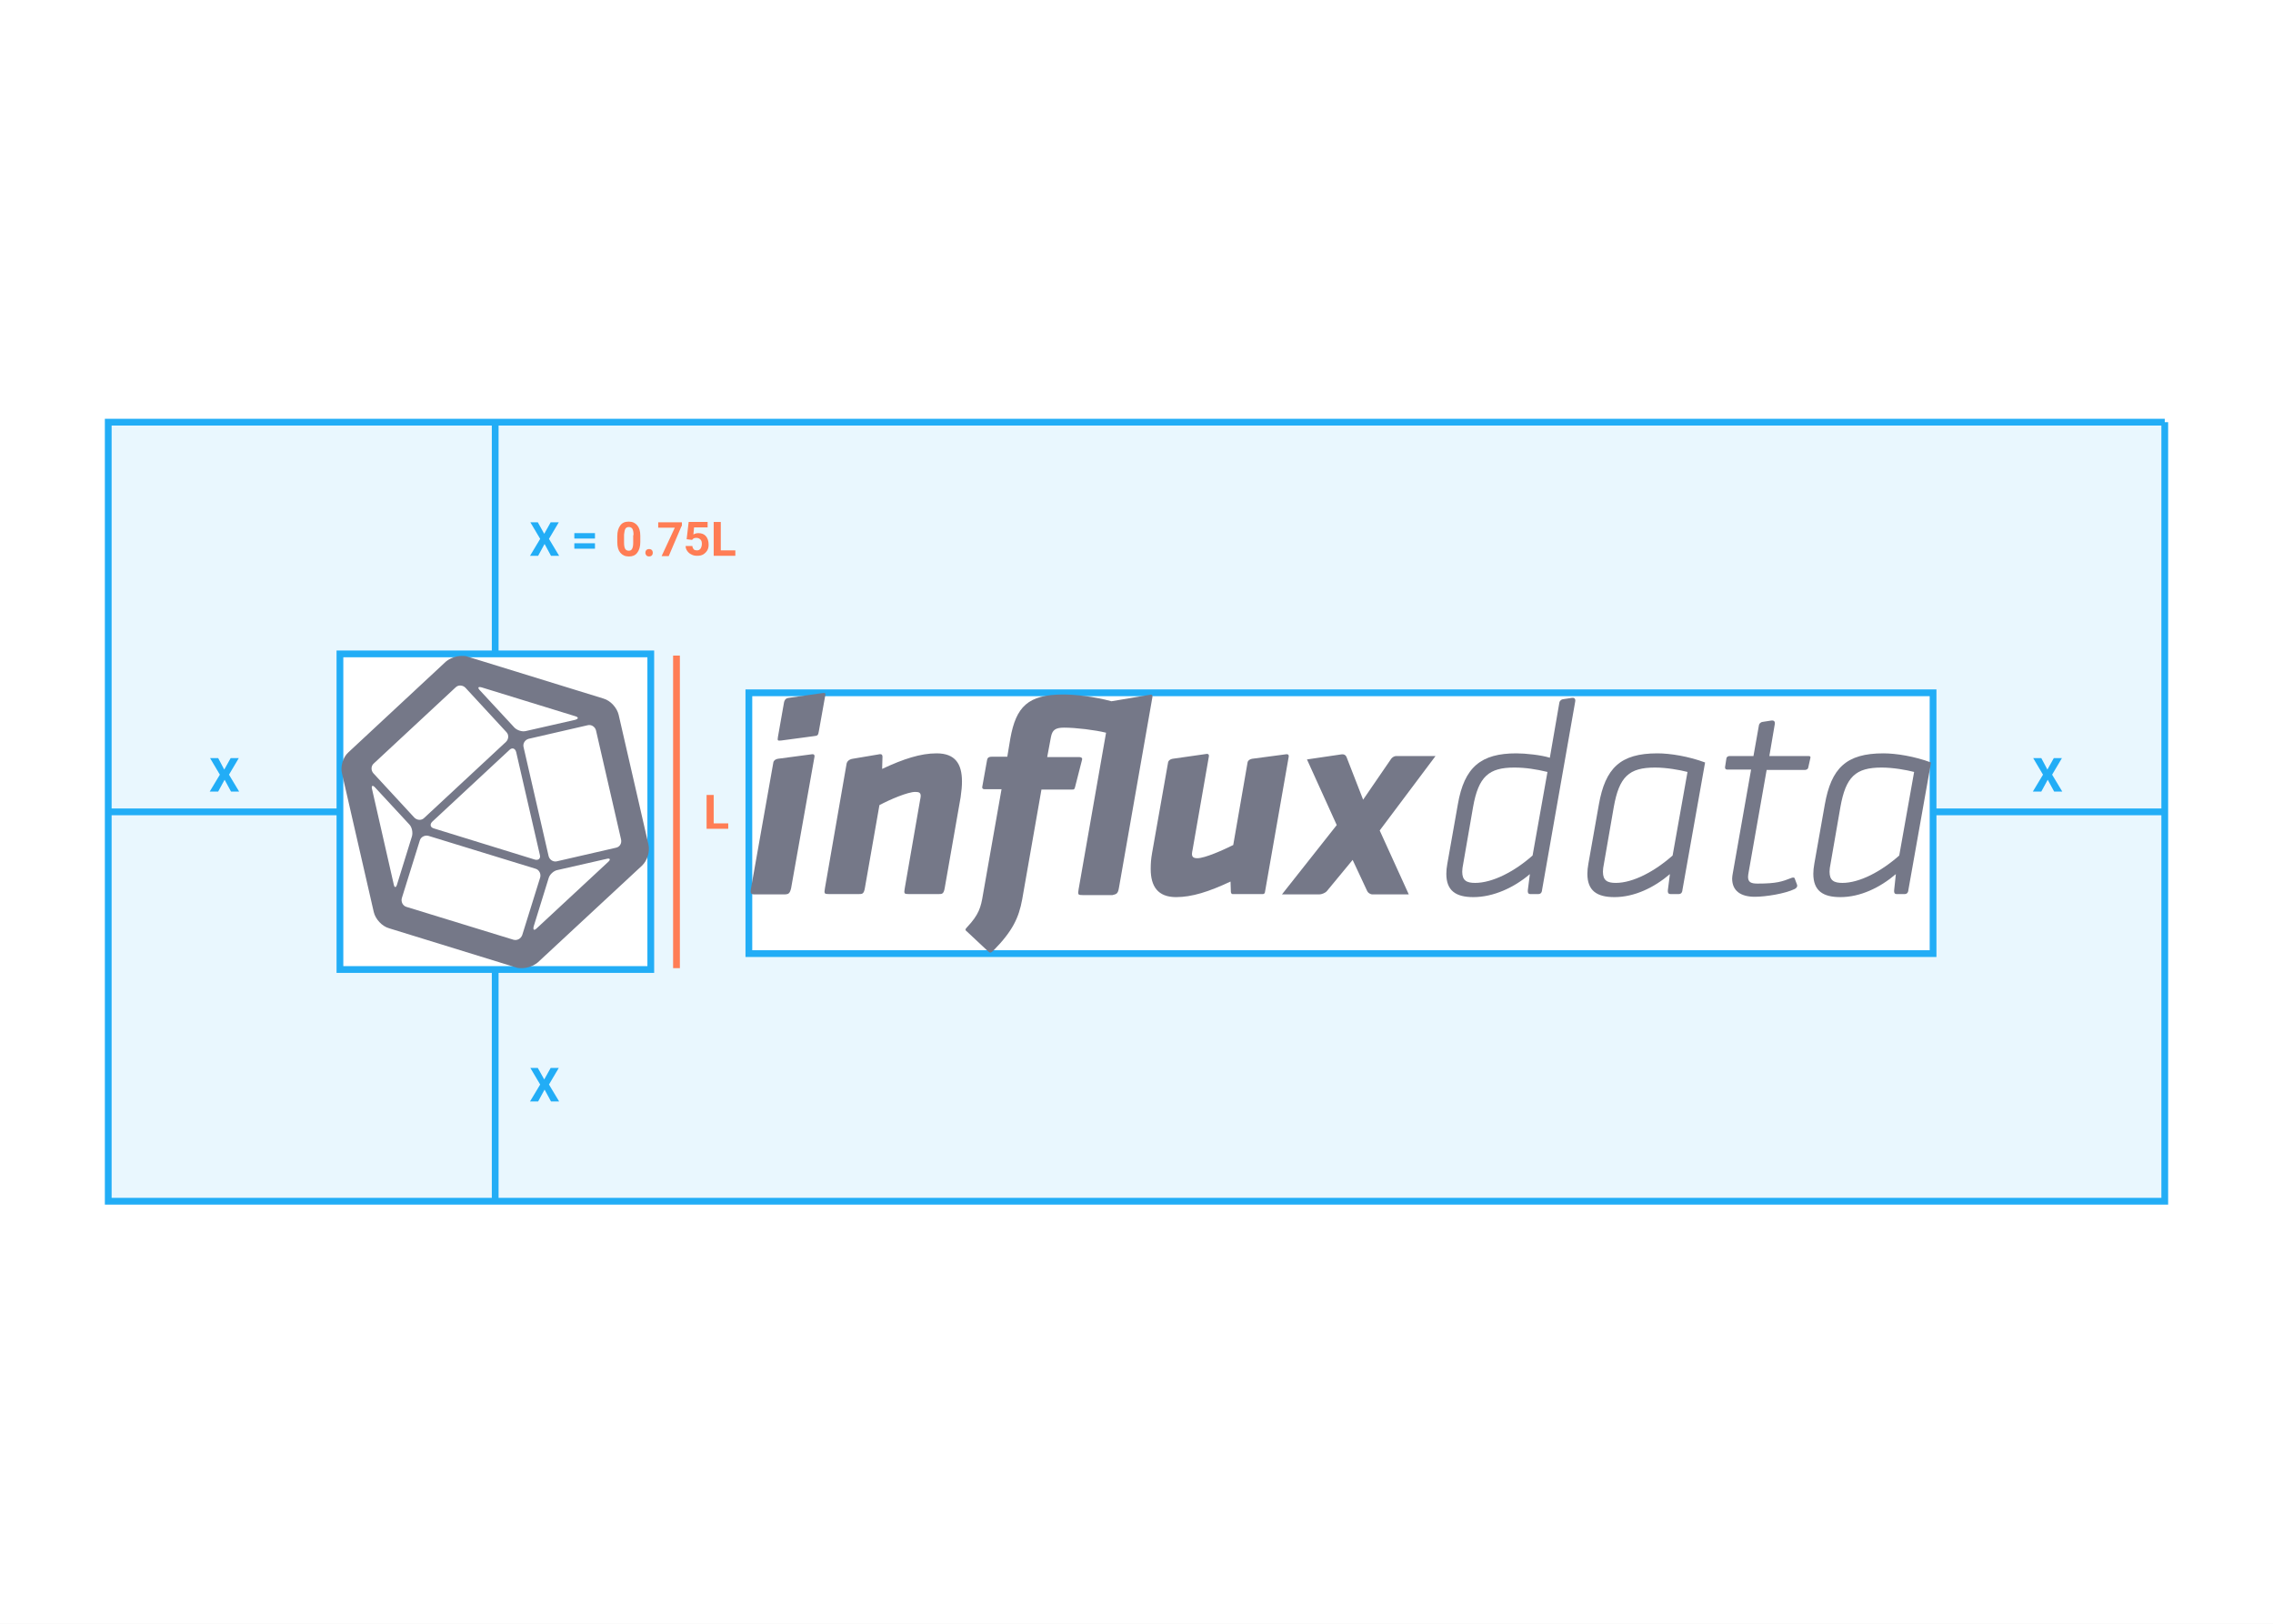
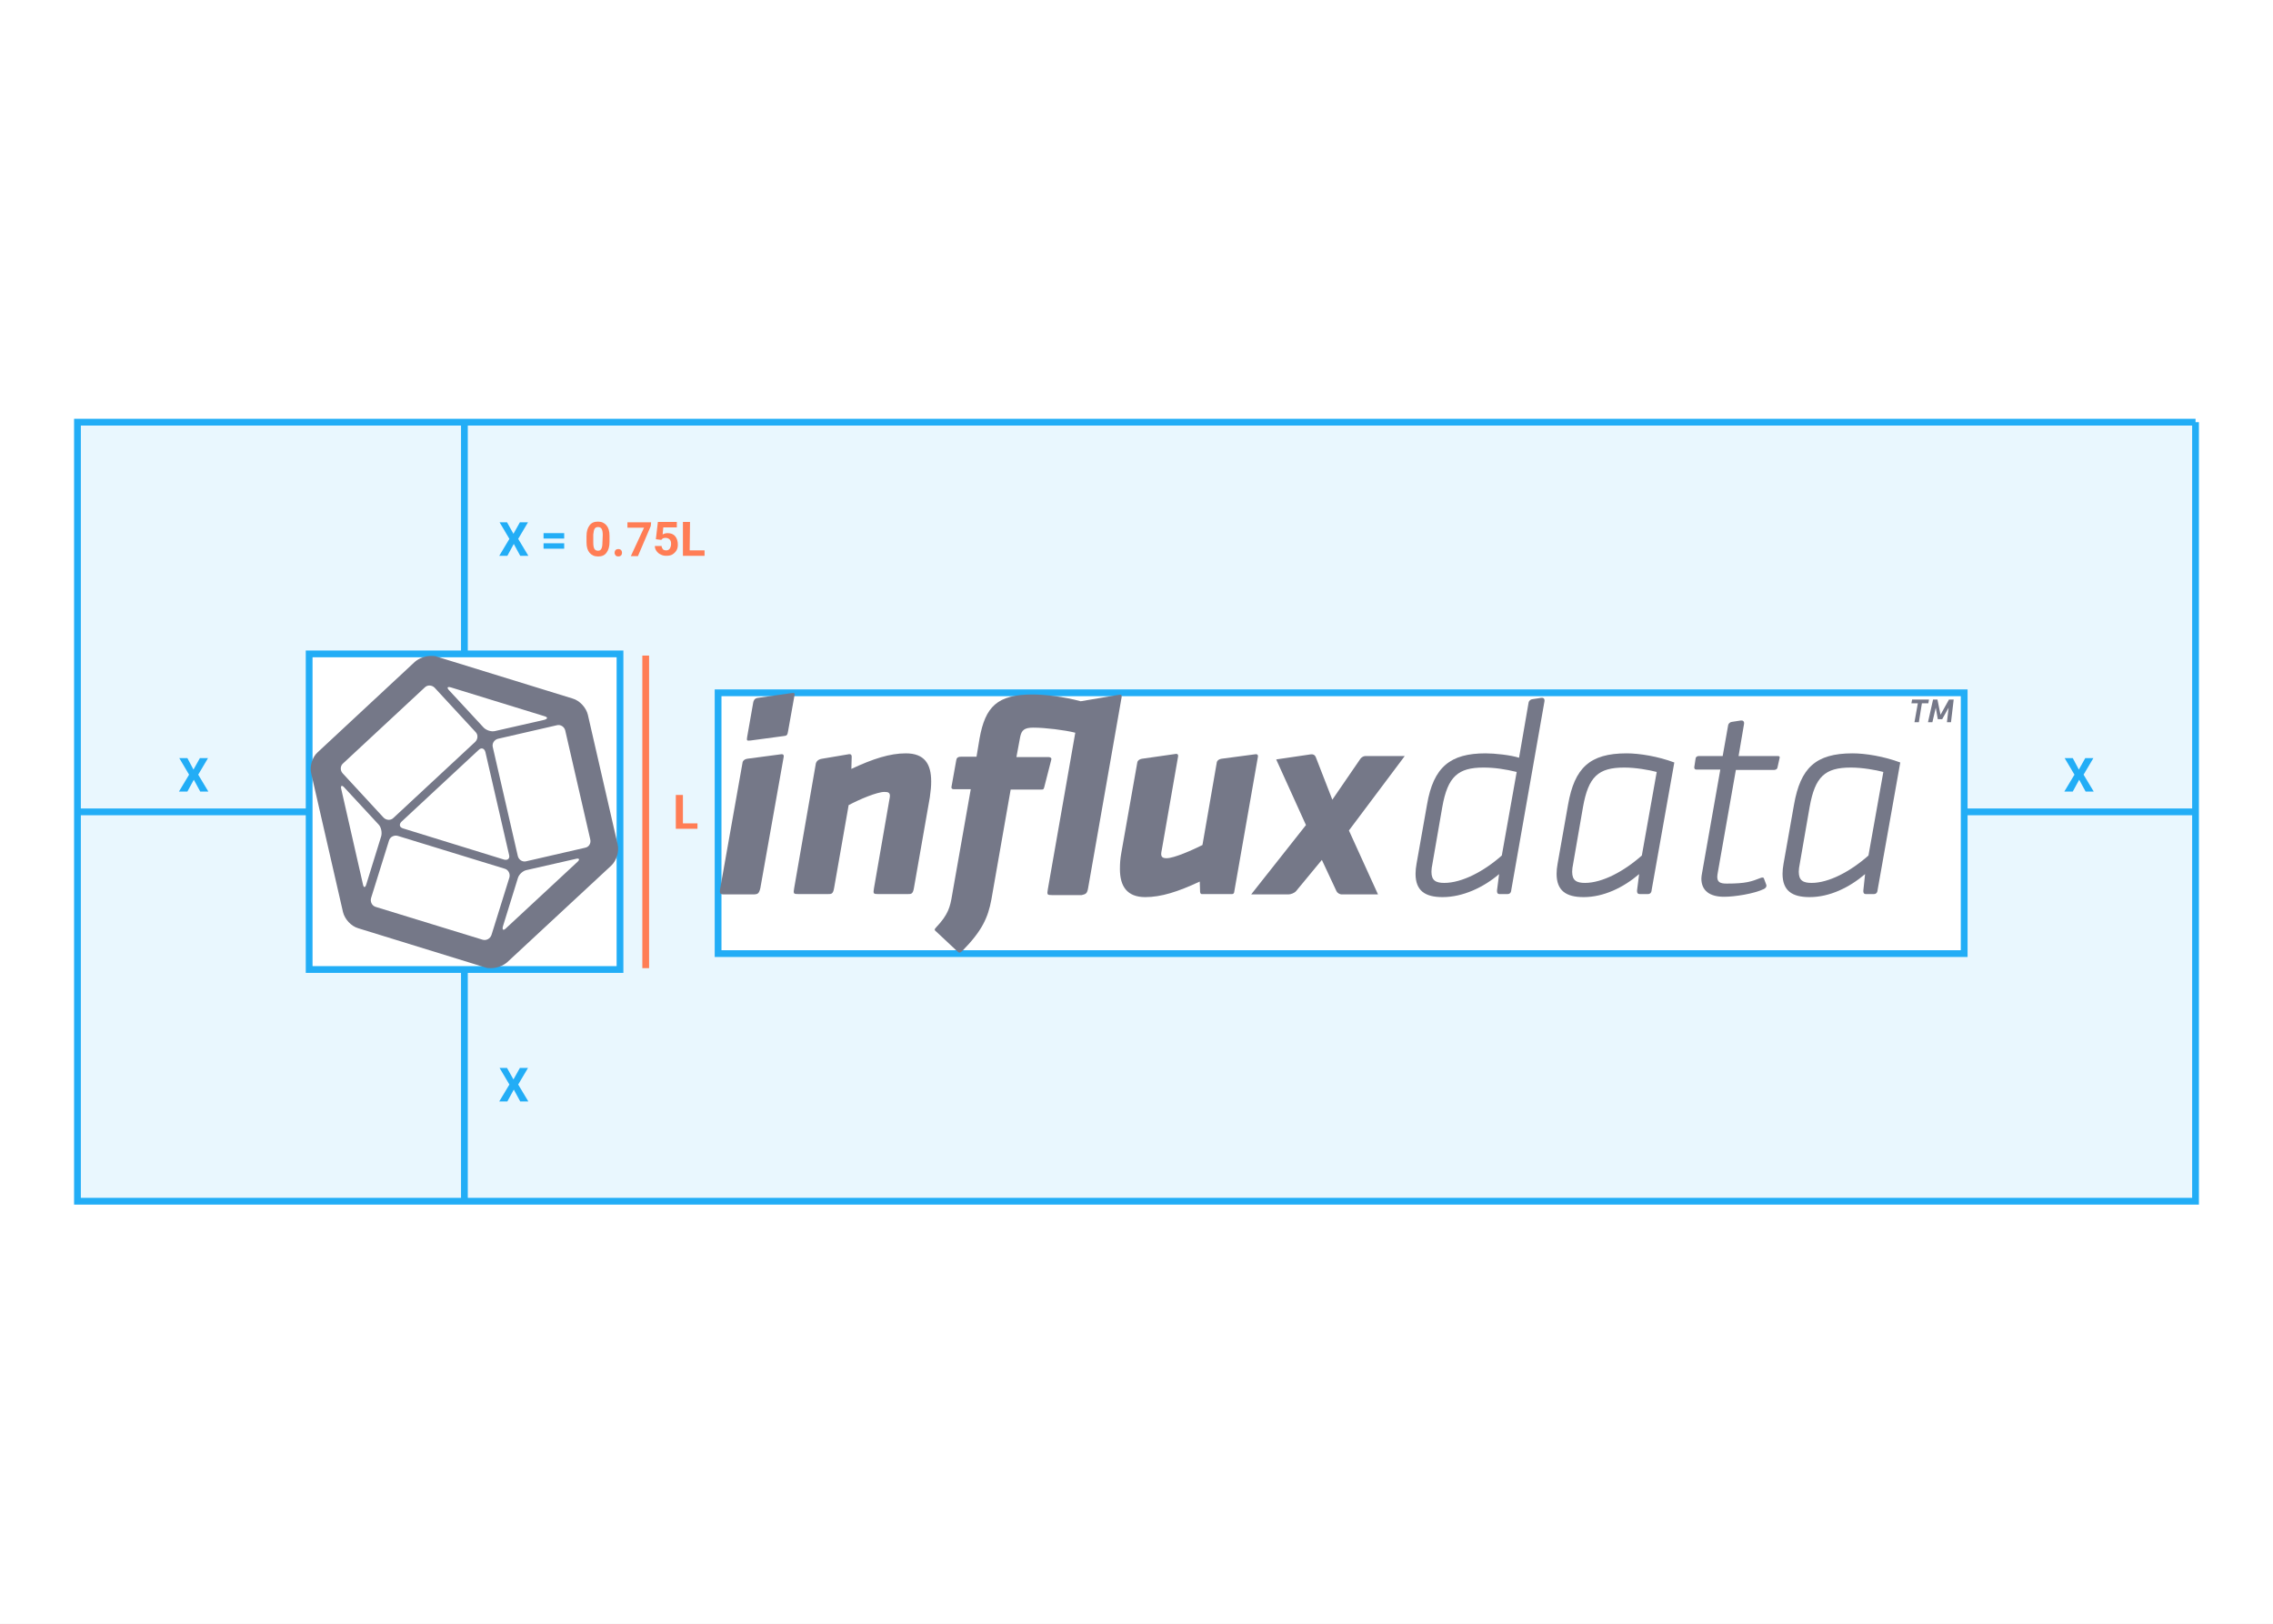
- <svg xmlns="http://www.w3.org/2000/svg" version="1.1" id="Layer_1" x="0px" y="0px" viewBox="-113 61 672 480" style="enable-background:new -113 61 672 480;" xml:space="preserve">
+ <svg xmlns="http://www.w3.org/2000/svg" version="1.1" id="Layer_1" x="0px" y="0px" viewBox="-59 67 672 480" style="enable-background:new -59 67 672 480;" xml:space="preserve">
  <style type="text/css">
	.st0{fill:#FFFFFF;}
	.st1{opacity:0.1;}
	.st2{fill:#22ADF6;}
	.st3{fill:none;stroke:#22ADF6;stroke-width:2;stroke-miterlimit:10;}
	.st4{fill:#757888;}
	.st5{enable-background:new    ;}
	.st6{fill:#FF7D55;}
	.st7{fill:none;stroke:#FF7D55;stroke-width:2;stroke-miterlimit:10;}
</style>
-   <rect x="-113" y="61" class="st0" width="672" height="480" />
+   <rect x="-59" y="67" class="st0" width="672" height="480" />
  <g id="Spacing">
    <g class="st1">
-       <rect x="-81" y="185.8" class="st2" width="608" height="230.3" />
+       <rect x="-36.1" y="191.8" class="st2" width="626.3" height="230.3" />
    </g>
-     <path class="st3" d="M527,185.8v230.3H-81V185.8H527" />
-     <rect x="-12.5" y="254.3" class="st0" width="91.9" height="93.3" />
-     <rect x="-12.5" y="254.3" class="st3" width="91.9" height="93.3" />
-     <rect x="108.4" y="265.8" class="st0" width="350.1" height="77.1" />
-     <rect x="108.4" y="265.8" class="st3" width="350.1" height="77.1" />
+     <path class="st3" d="M590.1,191.8v230.3H-36.1V191.8H590.1" />
+     <rect x="32.4" y="260.3" class="st0" width="91.9" height="93.3" />
+     <rect x="32.4" y="260.3" class="st3" width="91.9" height="93.3" />
+     <rect x="153.3" y="271.8" class="st0" width="367.9" height="77.1" />
+     <rect x="153.3" y="271.8" class="st3" width="368.4" height="77.1" />
    <g>
-       <path class="st4" d="M78.7,310.6l-8.8-38.3c-0.5-2.1-2.4-4.2-4.5-4.8l-40.2-12.4c-0.5-0.2-1.1-0.2-1.7-0.2c-1.7,0-3.5,0.7-4.7,1.7    L-10,283.4c-1.6,1.4-2.4,4.2-1.9,6.2l9.4,41c0.5,2.1,2.4,4.2,4.5,4.8L39.6,347c0.5,0.2,1.1,0.2,1.7,0.2c1.7,0,3.5-0.7,4.7-1.7    l30.8-28.6C78.4,315.4,79.2,312.7,78.7,310.6z M29.4,264.2l27.6,8.5c1.1,0.3,1.1,0.8,0,1.1l-14.5,3.3c-1.1,0.3-2.6-0.2-3.4-1    L29,265.2C28.1,264.3,28.3,263.9,29.4,264.2z M46.6,313.7c0.3,1.1-0.4,1.7-1.5,1.4l-29.8-9.2c-1.1-0.3-1.3-1.2-0.5-2l22.8-21.2    c0.8-0.8,1.7-0.5,2,0.6L46.6,313.7z M-2.5,286.7l24.2-22.5c0.8-0.8,2.1-0.7,2.9,0.1l12.1,13.1c0.8,0.8,0.7,2.1-0.1,2.9l-24.2,22.5    c-0.8,0.8-2.1,0.7-2.9-0.1l-12.1-13.1C-3.4,288.7-3.3,287.4-2.5,286.7z M3.4,322.4L-3,294.3c-0.3-1.1,0.2-1.3,0.9-0.5L8,304.7    c0.8,0.8,1.1,2.4,0.8,3.5l-4.4,14.2C4.1,323.5,3.6,323.5,3.4,322.4z M38.8,338.8l-31.6-9.7c-1.1-0.3-1.7-1.5-1.4-2.6l5.3-17    c0.3-1.1,1.5-1.7,2.6-1.4l31.6,9.7c1.1,0.3,1.7,1.5,1.4,2.6l-5.3,17C41,338.5,39.9,339.1,38.8,338.8z M66.8,315.8l-21.1,19.6    c-0.8,0.8-1.2,0.5-0.9-0.6l4.4-14.2c0.3-1.1,1.5-2.2,2.6-2.4l14.5-3.3C67.4,314.6,67.6,315.1,66.8,315.8z M69.1,311.6l-17.4,4    c-1.1,0.3-2.2-0.4-2.5-1.5l-7.4-32.2c-0.3-1.1,0.4-2.2,1.5-2.5l17.4-4c1.1-0.3,2.2,0.4,2.5,1.5l7.4,32.2    C70.9,310.3,70.2,311.4,69.1,311.6z" />
+       <path class="st4" d="M123.6,316.6l-8.8-38.3c-0.5-2.1-2.4-4.2-4.5-4.8l-40.2-12.4c-0.5-0.2-1.1-0.2-1.7-0.2    c-1.7,0-3.5,0.7-4.7,1.7l-28.8,26.8c-1.6,1.4-2.4,4.2-1.9,6.2l9.4,41c0.5,2.1,2.4,4.2,4.5,4.8L84.5,353c0.5,0.2,1.1,0.2,1.7,0.2    c1.7,0,3.5-0.7,4.7-1.7l30.8-28.6C123.3,321.4,124.1,318.7,123.6,316.6z M74.3,270.2l27.6,8.5c1.1,0.3,1.1,0.8,0,1.1l-14.5,3.3    c-1.1,0.3-2.6-0.2-3.4-1l-10.1-10.9C73,270.3,73.2,269.9,74.3,270.2z M91.5,319.7c0.3,1.1-0.4,1.7-1.5,1.4l-29.8-9.2    c-1.1-0.3-1.3-1.2-0.5-2l22.8-21.2c0.8-0.8,1.7-0.5,2,0.6L91.5,319.7z M42.4,292.7l24.2-22.5c0.8-0.8,2.1-0.7,2.9,0.1l12.1,13.1    c0.8,0.8,0.7,2.1-0.1,2.9l-24.2,22.5c-0.8,0.8-2.1,0.7-2.9-0.1l-12.1-13.1C41.5,294.7,41.6,293.4,42.4,292.7z M48.3,328.4    l-6.4-28.1c-0.3-1.1,0.2-1.3,0.9-0.5l10.1,10.9c0.8,0.8,1.1,2.4,0.8,3.5l-4.4,14.2C49,329.5,48.5,329.5,48.3,328.4z M83.7,344.8    l-31.6-9.7c-1.1-0.3-1.7-1.5-1.4-2.6l5.3-17c0.3-1.1,1.5-1.7,2.6-1.4l31.6,9.7c1.1,0.3,1.7,1.5,1.4,2.6l-5.3,17    C85.9,344.5,84.8,345.1,83.7,344.8z M111.7,321.8l-21.1,19.6c-0.8,0.8-1.2,0.5-0.9-0.6l4.4-14.2c0.3-1.1,1.5-2.2,2.6-2.4l14.5-3.3    C112.3,320.6,112.5,321.1,111.7,321.8z M114,317.6l-17.4,4c-1.1,0.3-2.2-0.4-2.5-1.5l-7.4-32.2c-0.3-1.1,0.4-2.2,1.5-2.5l17.4-4    c1.1-0.3,2.2,0.4,2.5,1.5l7.4,32.2C115.8,316.3,115.1,317.4,114,317.6z" />
      <g>
-         <path class="st4" d="M338.7,324.1c-0.1,1,0.3,1.2,0.7,1.2h2.4c0.9,0,1.1-0.8,1.1-1.2l9.8-55.7c0.2-1-0.5-1.2-1-1.1l0,0l-2.6,0.4     c-0.7,0.1-1.1,0.7-1.1,1.1l0,0l-2.8,16.2c-2.5-0.8-7.2-1.3-9.9-1.3c-10.4,0-15.4,4-17.3,15.1l-3.1,17.5c-0.2,1.1-0.3,2.1-0.3,3     c0,5,2.8,6.9,8,6.9c5.9,0,12-2.8,16.7-6.8L338.7,324.1z M323.1,322c-2.5,0-3.8-0.7-3.8-3.3c0-0.7,0.1-1.4,0.3-2.4l2.9-16.7     c1.6-9.1,4.7-11.7,12.2-11.7c3.3,0,6.5,0.5,9.8,1.3l-4.4,24.7C334.8,318.6,328.3,322,323.1,322z" />
-         <path class="st4" d="M380.1,324.1c-0.1,1,0.3,1.2,0.8,1.2h2.4c0.9,0,1.1-0.8,1.1-1.2l0,0l6.7-37.7c-4.8-1.8-10.3-2.7-14.1-2.7     c-11,0-15.4,4.4-17.3,15.1l-3.1,17.5c-0.2,1.1-0.3,2.1-0.3,3c0,5,2.8,6.9,8,6.9c5.9,0,11.7-2.8,16.4-6.8L380.1,324.1z M364.7,322     c-2.5,0-3.8-0.7-3.8-3.3c0-0.7,0.1-1.4,0.3-2.4l2.9-16.7c1.6-9,4.5-11.7,12.2-11.7c3.4,0,7.3,0.7,9.6,1.3l-4.4,24.7     C376.2,318.6,369.8,322,364.7,322z" />
-         <path class="st4" d="M447,324.1c-0.1,1,0.3,1.2,0.7,1.2h2.4c0.9,0,1.1-0.8,1.1-1.2l0,0l6.7-37.7c-4.8-1.8-10.3-2.7-14.1-2.7     c-11,0-15.4,4.4-17.3,15.1l-3.1,17.5c-0.2,1.1-0.3,2.1-0.3,3c0,5,2.8,6.9,8,6.9c5.9,0,11.7-2.8,16.4-6.8L447,324.1z M431.7,322     c-2.5,0-3.8-0.7-3.8-3.3c0-0.7,0.1-1.4,0.3-2.4l2.9-16.7c1.6-9,4.5-11.7,12.2-11.7c3.4,0,7.3,0.7,9.6,1.3l-4.4,24.7     C443.2,318.6,436.8,322,431.7,322z" />
+         <path class="st4" d="M508.3,280.5H507l1-5.6h-1.9l0.2-1.1h5l-0.2,1.1h-1.9L508.3,280.5z" />
+         <path class="st4" d="M517.1,276.2l-1.9,3.4h-1.3l-0.6-3.4l-1,4.3H511l1.5-6.7h1.3l0.9,4.5l2.5-4.5h1.4l-0.8,6.7h-1.2L517.1,276.2     z" />
+       </g>
+       <g>
+         <path class="st4" d="M383.6,330.1c-0.1,1,0.3,1.2,0.7,1.2h2.4c0.9,0,1.1-0.8,1.1-1.2l9.8-55.7c0.2-1-0.5-1.2-1-1.1l0,0l-2.6,0.4     c-0.7,0.1-1.1,0.7-1.1,1.1l0,0l-2.8,16.2c-2.5-0.8-7.2-1.3-9.9-1.3c-10.4,0-15.4,4-17.3,15.1l-3.1,17.5c-0.2,1.1-0.3,2.1-0.3,3     c0,5,2.8,6.9,8,6.9c5.9,0,12-2.8,16.7-6.8L383.6,330.1z M368,328c-2.5,0-3.8-0.7-3.8-3.3c0-0.7,0.1-1.4,0.3-2.4l2.9-16.7     c1.6-9.1,4.7-11.7,12.2-11.7c3.3,0,6.5,0.5,9.8,1.3l-4.4,24.7C379.7,324.6,373.2,328,368,328z" />
+         <path class="st4" d="M425,330.1c-0.1,1,0.3,1.2,0.8,1.2h2.4c0.9,0,1.1-0.8,1.1-1.2l0,0l6.7-37.7c-4.8-1.8-10.3-2.7-14.1-2.7     c-11,0-15.4,4.4-17.3,15.1l-3.1,17.5c-0.2,1.1-0.3,2.1-0.3,3c0,5,2.8,6.9,8,6.9c5.9,0,11.7-2.8,16.4-6.8L425,330.1z M409.6,328     c-2.5,0-3.8-0.7-3.8-3.3c0-0.7,0.1-1.4,0.3-2.4l2.9-16.7c1.6-9,4.5-11.7,12.2-11.7c3.4,0,7.3,0.7,9.6,1.3l-4.4,24.7     C421.1,324.6,414.7,328,409.6,328z" />
+         <path class="st4" d="M491.9,330.1c-0.1,1,0.3,1.2,0.7,1.2h2.4c0.9,0,1.1-0.8,1.1-1.2l0,0l6.7-37.7c-4.8-1.8-10.3-2.7-14.1-2.7     c-11,0-15.4,4.4-17.3,15.1l-3.1,17.5c-0.2,1.1-0.3,2.1-0.3,3c0,5,2.8,6.9,8,6.9c5.9,0,11.7-2.8,16.4-6.8L491.9,330.1z M476.6,328     c-2.5,0-3.8-0.7-3.8-3.3c0-0.7,0.1-1.4,0.3-2.4l2.9-16.7c1.6-9,4.5-11.7,12.2-11.7c3.4,0,7.3,0.7,9.6,1.3l-4.4,24.7     C488.1,324.6,481.7,328,476.6,328z" />
        <g>
-           <polygon class="st4" points="407.6,274.5 407.6,274.5 407.6,274.5     " />
-           <path class="st4" d="M421.6,287.9L421.6,287.9l0.6-2.7c0.2-0.7-0.2-0.7-0.6-0.7h-11.5l1.6-9.4l0,0c0.2-1-0.5-1.2-1-1.1l0,0      l-2.6,0.4l0,0c-0.7,0.1-1.1,0.7-1.1,1.1l0,0l-1.6,9h-7.1c-0.2,0-0.8,0.1-0.9,0.7l-0.4,2.6l0,0c0,0.2,0,0.7,0.7,0.7h7l-5.4,30.6      c-0.1,0.6-0.2,1.1-0.2,1.6c0,3.7,2.6,5.4,6.7,5.4c3.2,0,8.9-0.9,11.8-2.3c0.9-0.5,0.8-1.1,0.6-1.5l0,0l-0.6-1.6      c-0.1-0.4-0.6-0.3-0.9-0.2l0,0c-2.8,1.1-4.4,1.7-10.1,1.7c-1.9,0-2.8-0.4-2.8-2c0-0.4,0.1-0.9,0.2-1.5l5.3-30.1h11.4      C421.3,288.5,421.5,288.3,421.6,287.9z" />
+           <path class="st4" d="M452.5,280.5L452.5,280.5L452.5,280.5z" />
+           <path class="st4" d="M466.5,293.9L466.5,293.9l0.6-2.7c0.2-0.7-0.2-0.7-0.6-0.7H455l1.6-9.4l0,0c0.2-1-0.5-1.2-1-1.1l0,0      l-2.6,0.4l0,0c-0.7,0.1-1.1,0.7-1.1,1.1l0,0l-1.6,9h-7.1c-0.2,0-0.8,0.1-0.9,0.7l-0.4,2.6l0,0c0,0.2,0,0.7,0.7,0.7h7l-5.4,30.6      c-0.1,0.6-0.2,1.1-0.2,1.6c0,3.7,2.6,5.4,6.7,5.4c3.2,0,8.9-0.9,11.8-2.3c0.9-0.5,0.8-1.1,0.6-1.5l0,0l-0.6-1.6      c-0.1-0.4-0.6-0.3-0.9-0.2l0,0c-2.8,1.1-4.4,1.7-10.1,1.7c-1.9,0-2.8-0.4-2.8-2c0-0.4,0.1-0.9,0.2-1.5l5.3-30.1h11.4      C466.2,294.5,466.4,294.3,466.5,293.9z" />
        </g>
-         <path class="st4" d="M311.4,284.5h-11.7c-0.5,0-1.1,0.4-1.4,0.8l-8.3,12.1l-4.9-12.6c-0.3-0.7-0.9-0.9-1.5-0.8l-10.2,1.5     l8.8,19.4L266,325.4h11c0.7,0,1.8-0.4,2.3-1l7.6-9.2l4.3,9.2c0.2,0.5,0.9,1,1.6,1h10.7l-8.6-18.9L311.4,284.5z" />
-         <path class="st4" d="M261,324.6l7-39.9c0.1-0.8-0.5-0.8-1-0.7l-9.8,1.3c-1.1,0.2-1.4,0.9-1.4,1.3l0,0l-4.2,24.2     c-3,1.5-8.4,3.9-10.6,3.9c-1.2,0-1.6-0.4-1.6-1.3c0-0.3,0.1-0.8,0.2-1.3l4.8-27.5l0,0c0.1-0.8-0.5-0.8-0.9-0.7l-9.8,1.4l0,0     c-1.1,0.2-1.4,0.9-1.4,1.3l0,0l-4.7,26.6c-0.3,1.7-0.4,3-0.4,4.7c0,5.1,2.1,8.3,7.5,8.3c4.7,0,9.7-1.6,16.1-4.6l0.1,3     c0,0.2,0.1,0.7,0.5,0.7h9C260.8,325.3,261,324.9,261,324.6z" />
-         <path class="st4" d="M163.9,283.7c-4.7,0-9.7,1.6-16.1,4.6l0.1-3.6c0-0.9-0.7-0.8-1.1-0.7l-7.7,1.3l0,0c-1.3,0.2-1.7,1-1.8,1.4     l-6.4,36.8l0,0c-0.3,1.7-0.2,1.8,1.2,1.8h8.8c1,0,1.5,0,1.8-1.8L147,299c3.2-1.7,8.4-3.9,10.6-3.9c1.2,0,1.6,0.3,1.6,1.2     c0,0.3-0.1,0.8-0.2,1.3l-4.5,25.9l0,0c-0.3,1.7-0.2,1.8,1.2,1.8h8.8c1,0,1.5,0,1.8-1.8l4.7-26.8c0.3-2.1,0.4-3.3,0.4-4.7     C171.4,286.8,169.4,283.7,163.9,283.7z" />
+         <path class="st4" d="M356.3,290.5h-11.7c-0.5,0-1.1,0.4-1.4,0.8l-8.3,12.1l-4.9-12.6c-0.3-0.7-0.9-0.9-1.5-0.8l-10.2,1.5     l8.8,19.4l-16.2,20.5h11c0.7,0,1.8-0.4,2.3-1l7.6-9.2l4.3,9.2c0.2,0.5,0.9,1,1.6,1h10.7l-8.6-18.9L356.3,290.5z" />
+         <path class="st4" d="M305.9,330.6l7-39.9c0.1-0.8-0.5-0.8-1-0.7l-9.8,1.3c-1.1,0.2-1.4,0.9-1.4,1.3l0,0l-4.2,24.2     c-3,1.5-8.4,3.9-10.6,3.9c-1.2,0-1.6-0.4-1.6-1.3c0-0.3,0.1-0.8,0.2-1.3l4.8-27.5l0,0c0.1-0.8-0.5-0.8-0.9-0.7l-9.8,1.4l0,0     c-1.1,0.2-1.4,0.9-1.4,1.3l0,0l-4.7,26.6c-0.3,1.7-0.4,3-0.4,4.7c0,5.1,2.1,8.3,7.5,8.3c4.7,0,9.7-1.6,16.1-4.6l0.1,3     c0,0.2,0.1,0.7,0.5,0.7h9C305.7,331.3,305.9,330.9,305.9,330.6z" />
+         <path class="st4" d="M208.8,289.7c-4.7,0-9.7,1.6-16.1,4.6l0.1-3.6c0-0.9-0.7-0.8-1.1-0.7l-7.7,1.3l0,0c-1.3,0.2-1.7,1-1.8,1.4     l-6.4,36.8l0,0c-0.3,1.7-0.2,1.8,1.2,1.8h8.8c1,0,1.5,0,1.8-1.8l4.3-24.5c3.2-1.7,8.4-3.9,10.6-3.9c1.2,0,1.6,0.3,1.6,1.2     c0,0.3-0.1,0.8-0.2,1.3l-4.5,25.9l0,0c-0.3,1.7-0.2,1.8,1.2,1.8h8.8c1,0,1.5,0,1.8-1.8l4.7-26.8c0.3-2.1,0.4-3.3,0.4-4.7     C216.3,292.8,214.3,289.7,208.8,289.7z" />
        <g>
-           <path class="st4" d="M130,265.9l-9.8,1.4c-1.1,0.1-1.3,0.9-1.4,1.3l-1.8,10.2c-0.2,1.2-0.1,1.2,1,1.1l9.7-1.3l0,0      c1-0.1,1.2-0.2,1.4-1.5l0,0l1.9-10.6C131.1,265.8,130.9,265.8,130,265.9z" />
-           <path class="st4" d="M115.8,285.4L115.8,285.4L115.8,285.4z" />
-           <path class="st4" d="M120.9,323.5L120.9,323.5l6.9-38.8c0.1-0.8-0.5-0.8-1-0.7l-9.8,1.3l0,0c-1.1,0.2-1.4,0.9-1.4,1.3l0,0      l-6.6,37.2c-0.2,1.4,0,1.6,1.3,1.6h8.8C120,325.3,120.5,325.3,120.9,323.5z" />
+           <path class="st4" d="M174.9,271.9l-9.8,1.4c-1.1,0.1-1.3,0.9-1.4,1.3l-1.8,10.2c-0.2,1.2-0.1,1.2,1,1.1l9.7-1.3l0,0      c1-0.1,1.2-0.2,1.4-1.5l0,0l1.9-10.6C176,271.8,175.8,271.8,174.9,271.9z" />
+           <path class="st4" d="M160.7,291.4L160.7,291.4L160.7,291.4z" />
+           <path class="st4" d="M165.8,329.5L165.8,329.5l6.9-38.8c0.1-0.8-0.5-0.8-1-0.7l-9.8,1.3l0,0c-1.1,0.2-1.4,0.9-1.4,1.3l0,0      l-6.6,37.2c-0.2,1.4,0,1.6,1.3,1.6h8.8C164.9,331.3,165.4,331.3,165.8,329.5z" />
        </g>
-         <path class="st4" d="M217.8,323.5l9.9-56.4c0.1-0.8-0.3-0.8-0.8-0.7l-11.3,1.9c-5.1-1.4-10.9-2-14.2-2c-10.5,0-14,3.6-15.7,13     l-0.9,5.4h-4.6c-1.2,0-1.3,0.6-1.4,1.1l0,0l-1.4,7.8c-0.1,0.3,0.1,0.7,0.6,0.7h5.1l-5.5,31.2c-0.6,3.7-1.2,5.9-4.7,9.6l0,0     c-0.7,0.7-0.5,0.9,0,1.3l0,0l6.2,5.8l0,0c0.6,0.6,0.9,0.5,1.6-0.2c5.7-5.8,7.5-9.7,8.5-15.1l5.7-32.5h9.1c0.5,0,0.6,0,0.8-0.6     l0,0l2.1-8.2l0,0c0.2-0.6-0.4-0.8-0.8-0.8h-9.5l1.1-5.9c0.4-2.1,1.3-2.8,3.9-2.8c3.5,0,9.2,0.7,12.4,1.5l-8.1,46.2l0,0     c-0.3,1.7-0.2,1.8,1.2,1.8h8.8C217,325.3,217.5,325.3,217.8,323.5z" />
+         <path class="st4" d="M262.7,329.5l9.9-56.4c0.1-0.8-0.3-0.8-0.8-0.7l-11.3,1.9c-5.1-1.4-10.9-2-14.2-2c-10.5,0-14,3.6-15.7,13     l-0.9,5.4h-4.6c-1.2,0-1.3,0.6-1.4,1.1l0,0l-1.4,7.8c-0.1,0.3,0.1,0.7,0.6,0.7h5.1l-5.5,31.2c-0.6,3.7-1.2,5.9-4.7,9.6l0,0     c-0.7,0.7-0.5,0.9,0,1.3l0,0l6.2,5.8l0,0c0.6,0.6,0.9,0.5,1.6-0.2c5.7-5.8,7.5-9.7,8.5-15.1l5.7-32.5h9.1c0.5,0,0.6,0,0.8-0.6     l0,0l2.1-8.2l0,0c0.2-0.6-0.4-0.8-0.8-0.8h-9.5l1.1-5.9c0.4-2.1,1.3-2.8,3.9-2.8c3.5,0,9.2,0.7,12.4,1.5l-8.1,46.2l0,0     c-0.3,1.7-0.2,1.8,1.2,1.8h8.8C261.9,331.3,262.4,331.3,262.7,329.5z" />
      </g>
    </g>
-     <line class="st3" x1="33.4" y1="254.8" x2="33.4" y2="185.8" />
-     <line class="st3" x1="-12" y1="301" x2="-81" y2="301" />
-     <line class="st3" x1="33.4" y1="347.2" x2="33.4" y2="416.2" />
-     <line class="st3" x1="458" y1="301" x2="527" y2="301" />
+     <line class="st3" x1="78.3" y1="260.8" x2="78.3" y2="191.8" />
+     <line class="st3" x1="32.9" y1="307" x2="-36.1" y2="307" />
+     <line class="st3" x1="78.3" y1="353.2" x2="78.3" y2="422.2" />
+     <line class="st3" x1="521.1" y1="307" x2="590.1" y2="307" />
    <g class="st5">
-       <path class="st2" d="M47.9,218.8l1.9-3.4h2.4l-2.9,4.9l3,5h-2.4l-1.9-3.5l-1.9,3.5h-2.4l3-5l-2.9-4.9H46L47.9,218.8z" />
-       <path class="st2" d="M62.9,220.2h-6.1v-1.6h6.1V220.2z M62.9,223.2h-6.1v-1.6h6.1V223.2z" />
+       <path class="st2" d="M92.8,224.8l1.9-3.4h2.4l-2.9,4.9l3,5h-2.4l-1.9-3.5l-1.9,3.5h-2.4l3-5l-2.9-4.9h2.2L92.8,224.8z" />
+       <path class="st2" d="M107.8,226.2h-6.1v-1.6h6.1V226.2z M107.8,229.2h-6.1v-1.6h6.1V229.2z" />
    </g>
    <g class="st5">
-       <path class="st6" d="M76.3,221.2c0,1.4-0.3,2.4-0.9,3.2s-1.4,1.1-2.5,1.1c-1.1,0-1.9-0.4-2.5-1.1s-0.9-1.7-0.9-3.1v-1.8    c0-1.4,0.3-2.4,0.9-3.2s1.4-1.1,2.5-1.1s1.9,0.4,2.5,1.1c0.6,0.7,0.9,1.7,0.9,3.1V221.2z M74.3,219.2c0-0.8-0.1-1.4-0.3-1.8    s-0.6-0.6-1.1-0.6c-0.5,0-0.8,0.2-1,0.5s-0.3,0.9-0.4,1.7v2.4c0,0.8,0.1,1.4,0.3,1.8s0.6,0.6,1.1,0.6c0.5,0,0.8-0.2,1-0.6    c0.2-0.4,0.3-1,0.3-1.7V219.2z" />
-       <path class="st6" d="M77.8,224.4c0-0.3,0.1-0.6,0.3-0.8s0.5-0.3,0.8-0.3c0.3,0,0.6,0.1,0.8,0.3s0.3,0.5,0.3,0.8    c0,0.3-0.1,0.6-0.3,0.8c-0.2,0.2-0.5,0.3-0.8,0.3c-0.3,0-0.6-0.1-0.8-0.3C77.9,224.9,77.8,224.7,77.8,224.4z" />
-       <path class="st6" d="M88.5,216.5l-3.8,8.9h-2.1l3.9-8.4h-4.9v-1.6h7V216.5z" />
-       <path class="st6" d="M90,220.4l0.6-5.1h5.6v1.6h-4l-0.2,2.1c0.5-0.3,1-0.4,1.5-0.4c0.9,0,1.7,0.3,2.2,0.9s0.8,1.4,0.8,2.5    c0,0.6-0.1,1.2-0.4,1.7c-0.3,0.5-0.7,0.9-1.2,1.2c-0.5,0.3-1.1,0.4-1.8,0.4c-0.6,0-1.2-0.1-1.7-0.4c-0.5-0.2-0.9-0.6-1.2-1    s-0.5-0.9-0.5-1.5h2c0,0.4,0.2,0.7,0.4,1c0.2,0.2,0.6,0.3,1,0.3c0.4,0,0.8-0.2,1-0.5c0.2-0.3,0.4-0.8,0.4-1.4c0-0.6-0.1-1-0.4-1.3    s-0.7-0.5-1.2-0.5c-0.5,0-0.9,0.1-1.1,0.4l-0.2,0.2L90,220.4z" />
-       <path class="st6" d="M100,223.7h4.4v1.6H98v-10h2.1V223.7z" />
+       <path class="st6" d="M121.2,227.2c0,1.4-0.3,2.4-0.9,3.2s-1.4,1.1-2.5,1.1s-1.9-0.4-2.5-1.1s-0.9-1.7-0.9-3.1v-1.8    c0-1.4,0.3-2.4,0.9-3.2s1.4-1.1,2.5-1.1s1.9,0.4,2.5,1.1c0.6,0.7,0.9,1.7,0.9,3.1V227.2z M119.2,225.2c0-0.8-0.1-1.4-0.3-1.8    s-0.6-0.6-1.1-0.6s-0.8,0.2-1,0.5s-0.3,0.9-0.4,1.7v2.4c0,0.8,0.1,1.4,0.3,1.8s0.6,0.6,1.1,0.6s0.8-0.2,1-0.6    c0.2-0.4,0.3-1,0.3-1.7L119.2,225.2L119.2,225.2z" />
+       <path class="st6" d="M122.7,230.4c0-0.3,0.1-0.6,0.3-0.8s0.5-0.3,0.8-0.3s0.6,0.1,0.8,0.3s0.3,0.5,0.3,0.8s-0.1,0.6-0.3,0.8    c-0.2,0.2-0.5,0.3-0.8,0.3s-0.6-0.1-0.8-0.3C122.8,230.9,122.7,230.7,122.7,230.4z" />
+       <path class="st6" d="M133.4,222.5l-3.8,8.9h-2.1l3.9-8.4h-4.9v-1.6h7L133.4,222.5L133.4,222.5z" />
+       <path class="st6" d="M134.9,226.4l0.6-5.1h5.6v1.6h-4l-0.2,2.1c0.5-0.3,1-0.4,1.5-0.4c0.9,0,1.7,0.3,2.2,0.9s0.8,1.4,0.8,2.5    c0,0.6-0.1,1.2-0.4,1.7s-0.7,0.9-1.2,1.2s-1.1,0.4-1.8,0.4c-0.6,0-1.2-0.1-1.7-0.4c-0.5-0.2-0.9-0.6-1.2-1    c-0.3-0.4-0.5-0.9-0.5-1.5h2c0,0.4,0.2,0.7,0.4,1c0.2,0.2,0.6,0.3,1,0.3c0.4,0,0.8-0.2,1-0.5s0.4-0.8,0.4-1.4c0-0.6-0.1-1-0.4-1.3    s-0.7-0.5-1.2-0.5s-0.9,0.1-1.1,0.4l-0.2,0.2L134.9,226.4z" />
+       <path class="st6" d="M144.9,229.7h4.4v1.6h-6.4v-10h2.1L144.9,229.7L144.9,229.7z" />
    </g>
    <g class="st5">
-       <path class="st6" d="M97.9,304.4h4.4v1.6h-6.4v-10h2.1V304.4z" />
+       <path class="st6" d="M142.8,310.4h4.4v1.6h-6.4v-10h2.1v8.4H142.8z" />
    </g>
    <g class="st5">
-       <path class="st2" d="M47.9,380.1l1.9-3.4h2.4l-2.9,4.9l3,5h-2.4l-1.9-3.5l-1.9,3.5h-2.4l3-5l-2.9-4.9H46L47.9,380.1z" />
+       <path class="st2" d="M92.8,386.1l1.9-3.4h2.4l-2.9,4.9l3,5h-2.4l-1.9-3.5l-1.9,3.5h-2.4l3-5l-2.9-4.9h2.2L92.8,386.1z" />
    </g>
    <g class="st5">
-       <path class="st2" d="M-46.7,288.5l1.9-3.4h2.4l-2.9,4.9l3,5h-2.4l-1.9-3.5l-1.9,3.5H-51l3-5l-2.9-4.9h2.4L-46.7,288.5z" />
+       <path class="st2" d="M-1.8,294.5l1.9-3.4h2.4l-2.9,4.9l3,5H0.2l-1.9-3.5l-1.9,3.5h-2.5l3-5l-2.9-4.9h2.4L-1.8,294.5z" />
    </g>
    <g class="st5">
-       <path class="st2" d="M492.3,288.5l1.9-3.4h2.4l-2.9,4.9l3,5h-2.4l-1.9-3.5l-1.9,3.5H488l3-5l-2.9-4.9h2.4L492.3,288.5z" />
+       <path class="st2" d="M555.6,294.5l1.9-3.4h2.4L557,296l3,5h-2.4l-1.9-3.5l-1.9,3.5h-2.5l3-5l-2.9-4.9h2.4L555.6,294.5z" />
    </g>
-     <line class="st7" x1="87" y1="254.8" x2="87" y2="347.2" />
+     <line class="st7" x1="131.9" y1="260.8" x2="131.9" y2="353.2" />
  </g>
</svg>
